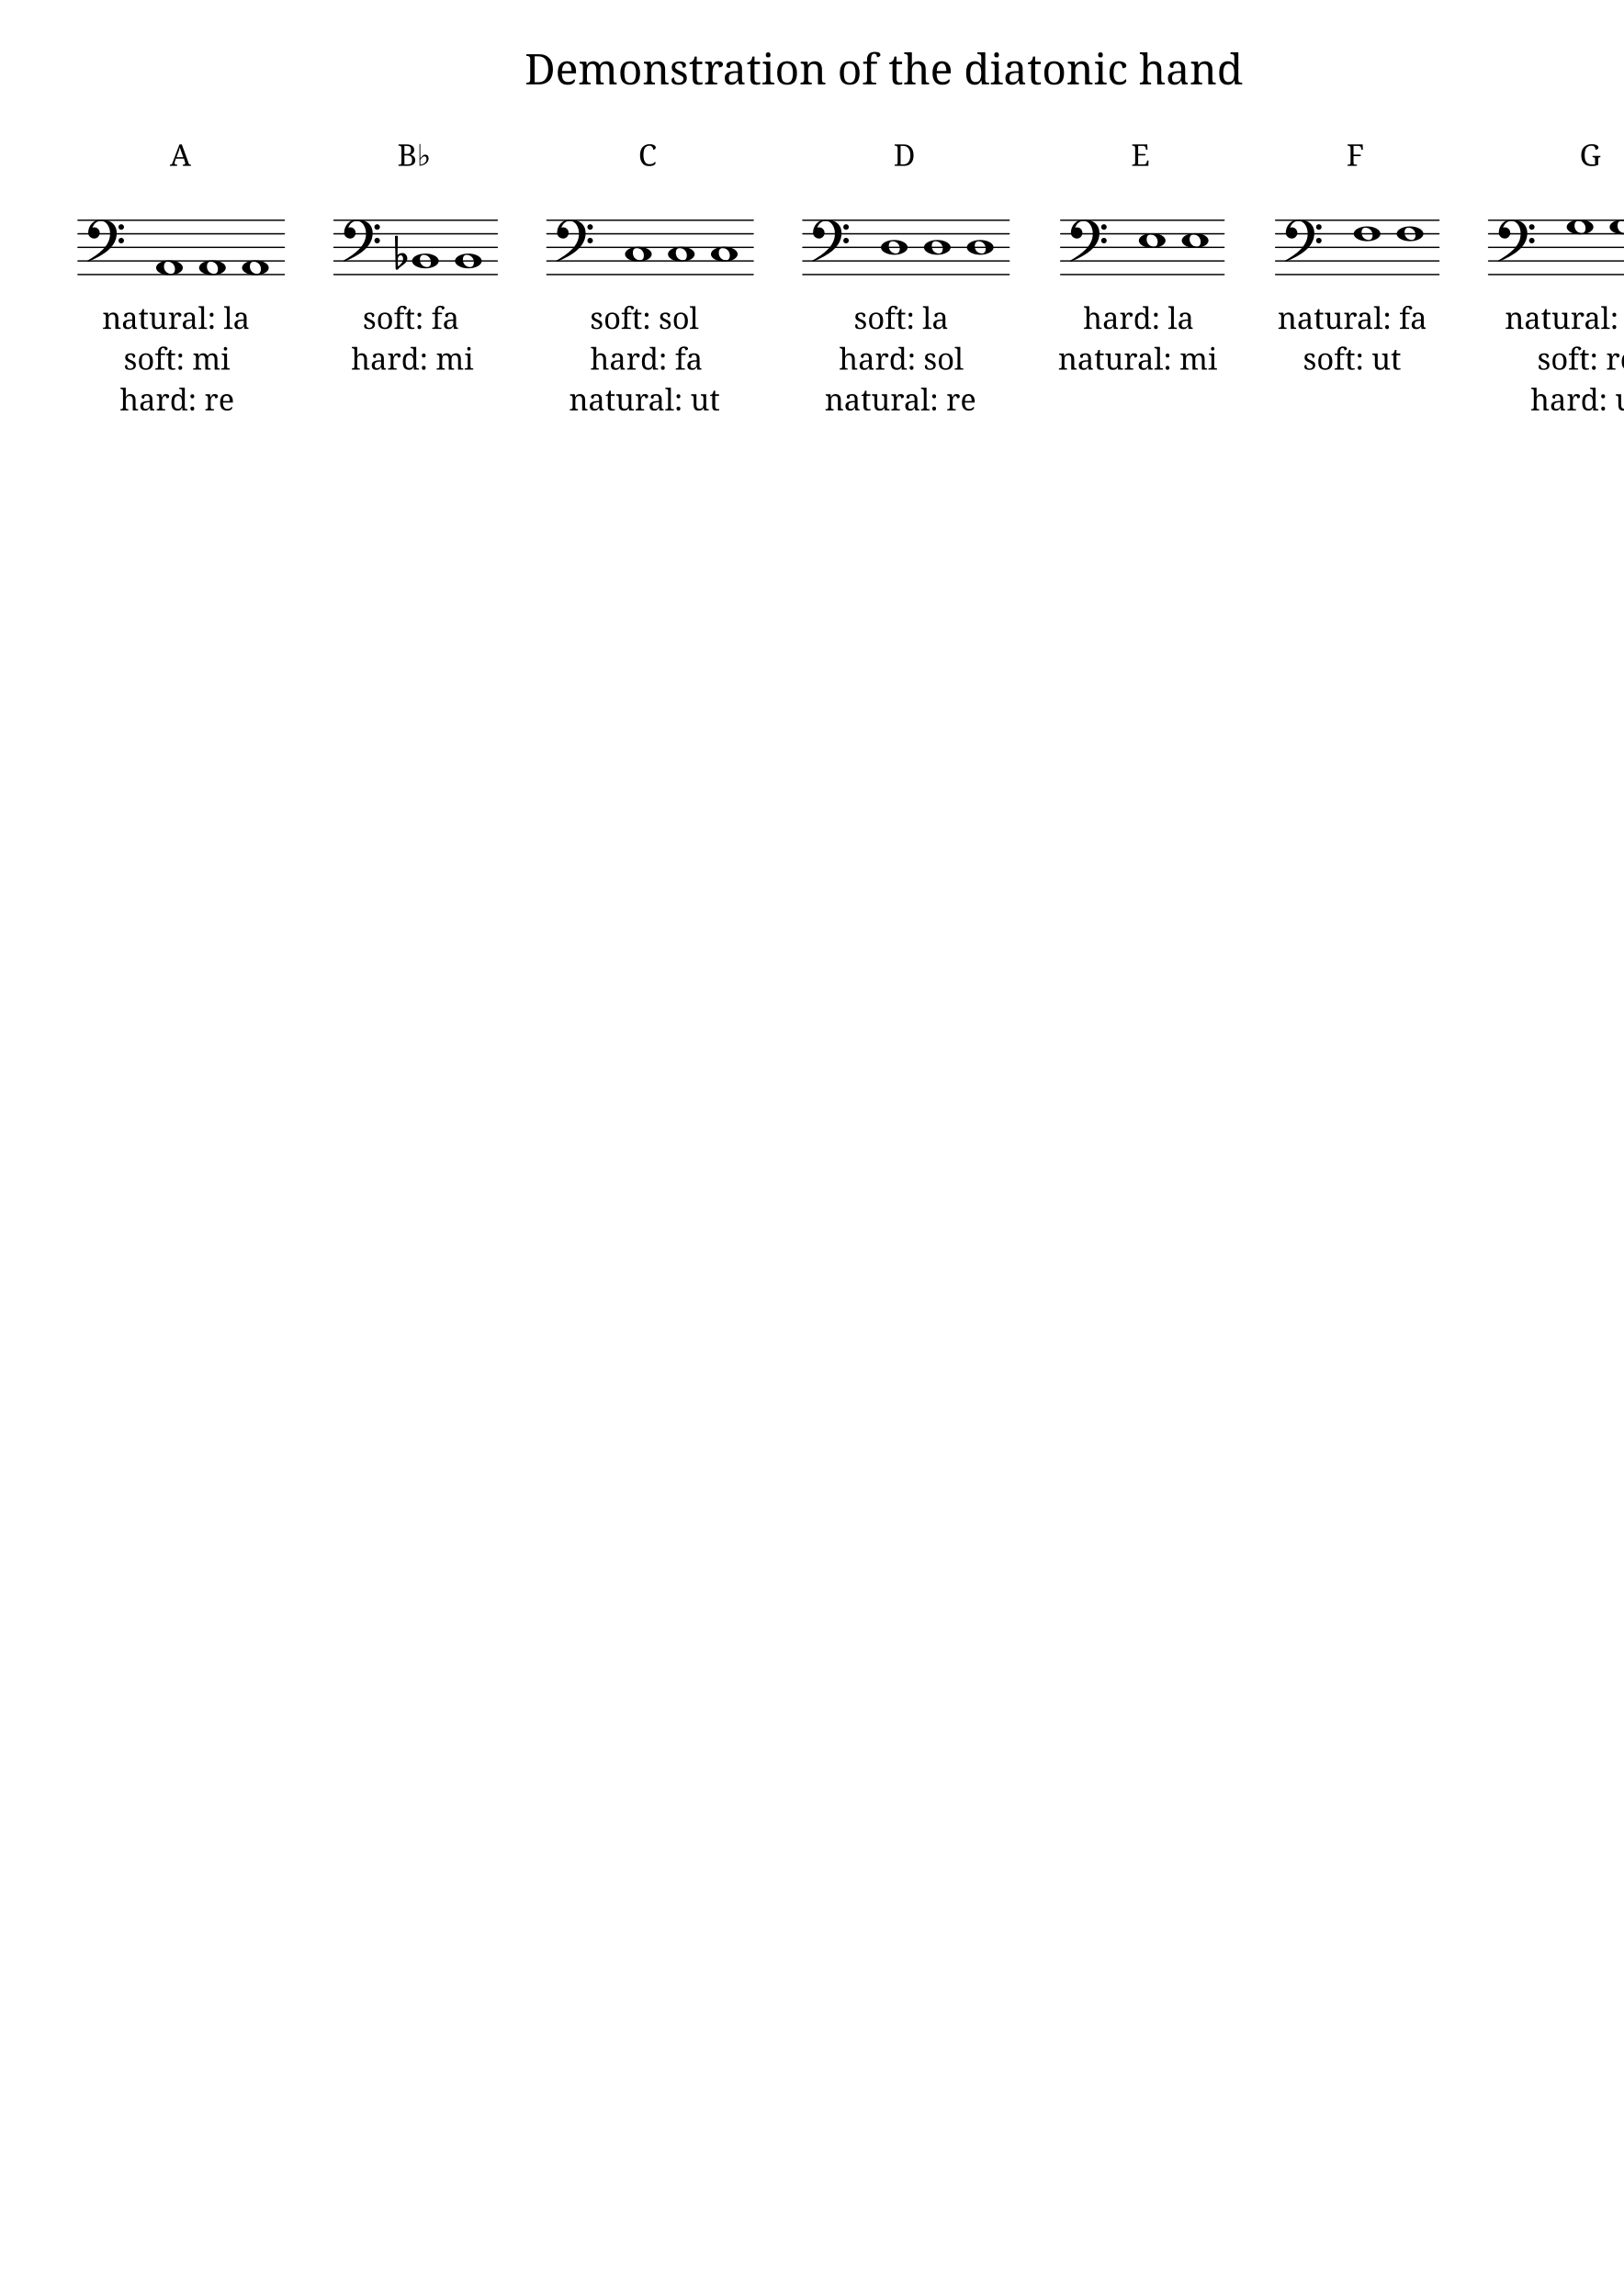
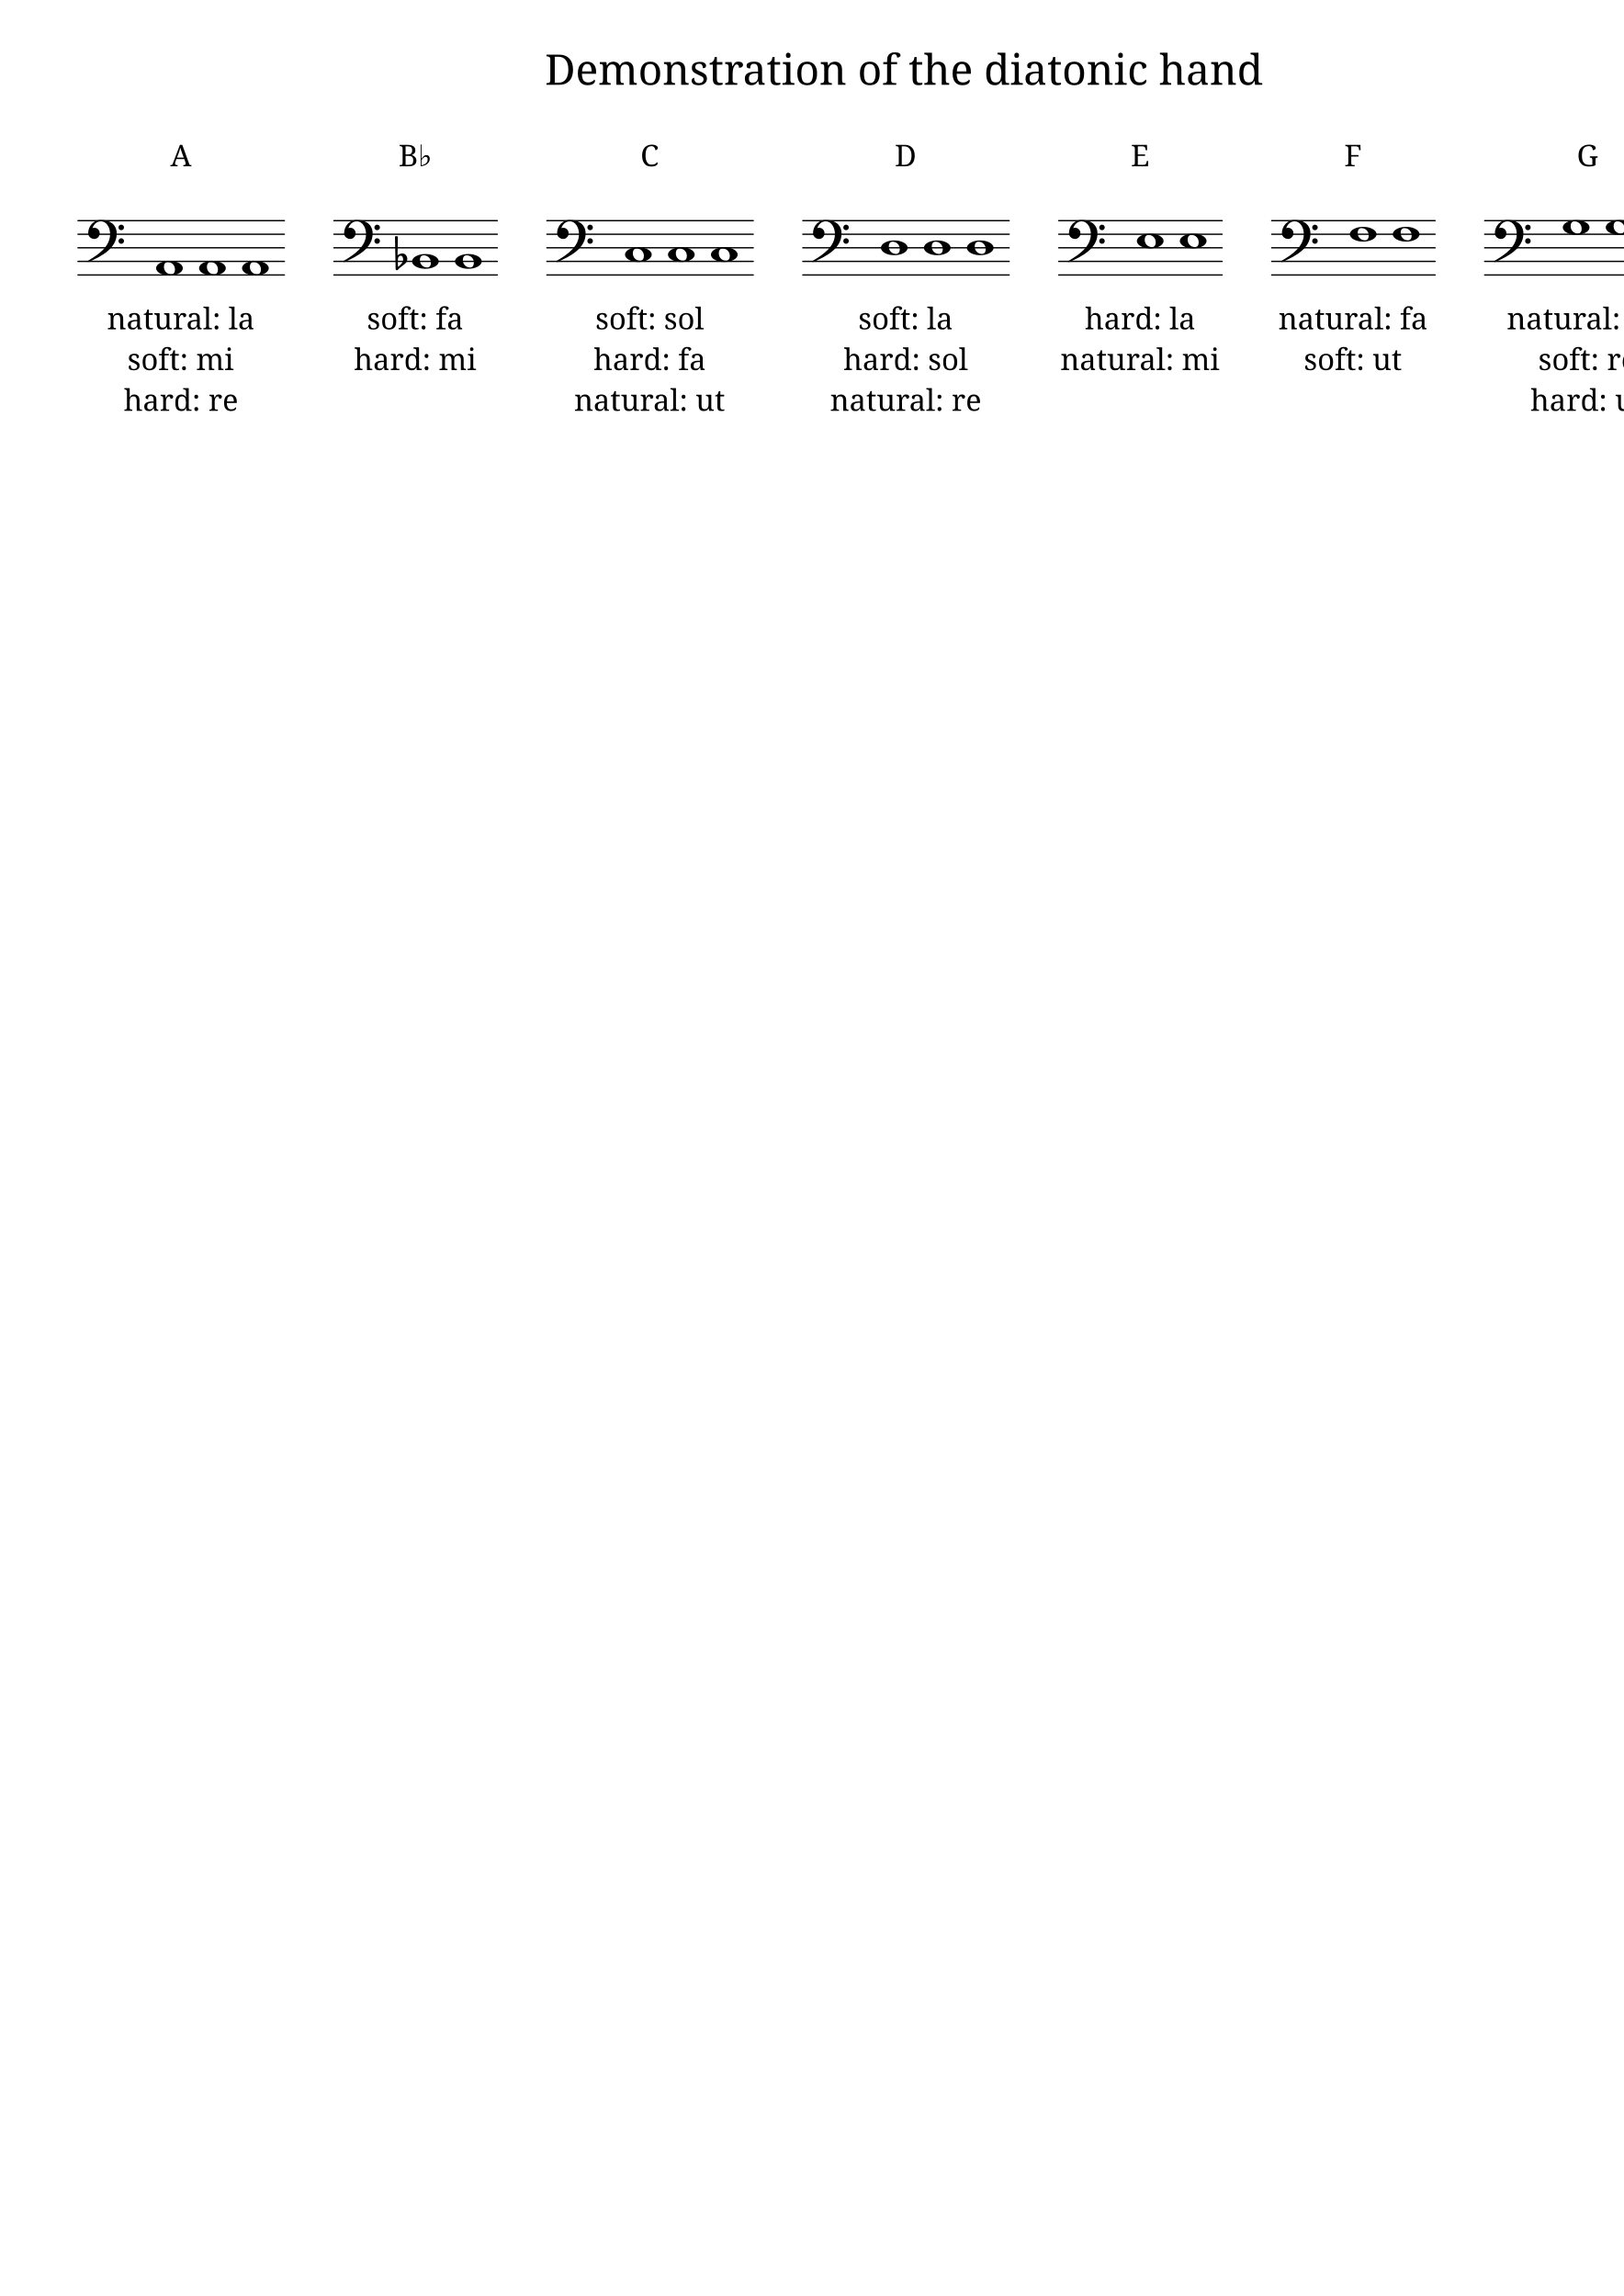
<svg xmlns="http://www.w3.org/2000/svg" xmlns:xlink="http://www.w3.org/1999/xlink" version="1.2" width="210.00mm" height="297.00mm" viewBox="0 0 119.502 169.009">
  <style type="text/css">

tspan { white-space: pre; }

</style>
-   <g transform="translate(38.6166, 6.2093)">
+   <g transform="translate(40.0954, 6.2411)">
    <text font-family="serif" font-size="3.111" text-anchor="start" fill="currentColor">
      <tspan>Demonstration of the diatonic hand</tspan>
    </text>
  </g>
-   <g transform="translate(12.5062, 12.2093)">
+   <g transform="translate(12.5403, 12.2411)">
    <text font-family="serif" font-size="2.2" text-anchor="start" fill="currentColor">
      <tspan>A</tspan>
    </text>
  </g>
-   <g transform="translate(5.6906, 20.2093)">
-     <line stroke-linejoin="round" stroke-linecap="round" stroke-width="0.1" stroke="currentColor" x1="0.05" y1="0" x2="15.236" y2="0" />
-   </g>
-   <g transform="translate(5.6906, 19.2093)">
-     <line stroke-linejoin="round" stroke-linecap="round" stroke-width="0.1" stroke="currentColor" x1="0.05" y1="0" x2="15.236" y2="0" />
-   </g>
-   <g transform="translate(5.6906, 18.2093)">
-     <line stroke-linejoin="round" stroke-linecap="round" stroke-width="0.1" stroke="currentColor" x1="0.05" y1="0" x2="15.236" y2="0" />
-   </g>
-   <g transform="translate(5.6906, 17.2093)">
-     <line stroke-linejoin="round" stroke-linecap="round" stroke-width="0.1" stroke="currentColor" x1="0.05" y1="0" x2="15.236" y2="0" />
-   </g>
-   <g transform="translate(5.6906, 16.2093)">
+   <g transform="translate(5.6906, 20.2411)">
+     <line stroke-linejoin="round" stroke-linecap="round" stroke-width="0.1" stroke="currentColor" x1="0.05" y1="0" x2="15.236" y2="0" />
+   </g>
+   <g transform="translate(5.6906, 19.2411)">
+     <line stroke-linejoin="round" stroke-linecap="round" stroke-width="0.1" stroke="currentColor" x1="0.05" y1="0" x2="15.236" y2="0" />
+   </g>
+   <g transform="translate(5.6906, 18.2411)">
+     <line stroke-linejoin="round" stroke-linecap="round" stroke-width="0.1" stroke="currentColor" x1="0.05" y1="0" x2="15.236" y2="0" />
+   </g>
+   <g transform="translate(5.6906, 17.2411)">
+     <line stroke-linejoin="round" stroke-linecap="round" stroke-width="0.1" stroke="currentColor" x1="0.05" y1="0" x2="15.236" y2="0" />
+   </g>
+   <g transform="translate(5.6906, 16.2411)">
    <line stroke-linejoin="round" stroke-linecap="round" stroke-width="0.1" stroke="currentColor" x1="0.05" y1="0" x2="15.236" y2="0" />
  </g>
  <a style="color:inherit;" xlink:href="textedit:///home/johannes/common-lisp/setzkasten/lilypond-export/b1-c5-m1-e.ly:41:16:17">
-     <g transform="translate(17.8146, 19.7093)">
+     <g transform="translate(17.8146, 19.7411)">
      <path transform="scale(0.004, -0.004)" d="M213 112c-50 0 -69 -43 -69 -88c0 -77 57 -136 134 -136c50 0 69 43 69 88c0 77 -57 136 -134 136zM491 0c0 -43 -34 -75 -72 -96c-53 -29 -114 -40 -174 -40s-120 11 -173 40c-38 21 -72 53 -72 96s34 75 72 96c53 29 113 40 173 40s121 -11 174 -40 c38 -21 72 -53 72 -96z" fill="currentColor" />
    </g>
  </a>
  <a style="color:inherit;" xlink:href="textedit:///home/johannes/common-lisp/setzkasten/lilypond-export/b1-c5-m1-e.ly:40:16:17">
-     <g transform="translate(14.6526, 19.7093)">
-       <path transform="scale(0.004, -0.004)" d="M213 112c-50 0 -69 -43 -69 -88c0 -77 57 -136 134 -136c50 0 69 43 69 88c0 77 -57 136 -134 136zM491 0c0 -43 -34 -75 -72 -96c-53 -29 -114 -40 -174 -40s-120 11 -173 40c-38 21 -72 53 -72 96s34 75 72 96c53 29 113 40 173 40s121 -11 174 -40 c38 -21 72 -53 72 -96z" fill="currentColor" />
-     </g>
-   </a>
-   <g transform="translate(6.4906, 17.2093)">
+     <g transform="translate(14.6526, 19.7411)">
+       <path transform="scale(0.004, -0.004)" d="M213 112c-50 0 -69 -43 -69 -88c0 -77 57 -136 134 -136c50 0 69 43 69 88c0 77 -57 136 -134 136zM491 0c0 -43 -34 -75 -72 -96c-53 -29 -114 -40 -174 -40s-120 11 -173 40c-38 21 -72 53 -72 96s34 75 72 96c53 29 113 40 173 40s121 -11 174 -40 c38 -21 72 -53 72 -96z" fill="currentColor" />
+     </g>
+   </a>
+   <g transform="translate(6.4906, 17.2411)">
    <path transform="scale(0.004, -0.004)" d="M557 -125c0 28 23 51 51 51s51 -23 51 -51s-23 -51 -51 -51s-51 23 -51 51zM557 125c0 28 23 51 51 51s51 -23 51 -51s-23 -51 -51 -51s-51 23 -51 51zM232 263c172 0 293 -88 293 -251c0 -263 -263 -414 -516 -521c-3 -3 -6 -4 -9 -4c-7 0 -13 6 -13 13c0 3 1 6 4 9 c202 118 412 265 412 493c0 120 -63 235 -171 235c-74 0 -129 -54 -154 -126c11 5 22 8 34 8c55 0 100 -45 100 -100c0 -58 -44 -106 -100 -106c-60 0 -112 47 -112 106c0 133 102 244 232 244z" fill="currentColor" />
  </g>
  <a style="color:inherit;" xlink:href="textedit:///home/johannes/common-lisp/setzkasten/lilypond-export/b1-c5-m1-e.ly:39:29:30">
-     <g transform="translate(11.4906, 19.7093)">
-       <path transform="scale(0.004, -0.004)" d="M213 112c-50 0 -69 -43 -69 -88c0 -77 57 -136 134 -136c50 0 69 43 69 88c0 77 -57 136 -134 136zM491 0c0 -43 -34 -75 -72 -96c-53 -29 -114 -40 -174 -40s-120 11 -173 40c-38 21 -72 53 -72 96s34 75 72 96c53 29 113 40 173 40s121 -11 174 -40 c38 -21 72 -53 72 -96z" fill="currentColor" />
-     </g>
-   </a>
-   <g transform="translate(7.5213, 24.2093)">
+     <g transform="translate(11.4906, 19.7411)">
+       <path transform="scale(0.004, -0.004)" d="M213 112c-50 0 -69 -43 -69 -88c0 -77 57 -136 134 -136c50 0 69 43 69 88c0 77 -57 136 -134 136zM491 0c0 -43 -34 -75 -72 -96c-53 -29 -114 -40 -174 -40s-120 11 -173 40c-38 21 -72 53 -72 96s34 75 72 96c53 29 113 40 173 40s121 -11 174 -40 c38 -21 72 -53 72 -96z" fill="currentColor" />
+     </g>
+   </a>
+   <g transform="translate(7.8798, 24.2411)">
    <text font-family="serif" font-size="2.2" text-anchor="start" fill="currentColor">
      <tspan>natural: la</tspan>
    </text>
  </g>
-   <g transform="translate(9.1089, 27.2093)">
+   <g transform="translate(9.3821, 27.2411)">
    <text font-family="serif" font-size="2.2" text-anchor="start" fill="currentColor">
      <tspan>soft: mi</tspan>
    </text>
  </g>
-   <g transform="translate(8.8187, 30.2093)">
+   <g transform="translate(9.1089, 30.2411)">
    <text font-family="serif" font-size="2.2" text-anchor="start" fill="currentColor">
      <tspan>hard: re</tspan>
    </text>
  </g>
-   <g transform="translate(29.249, 12.2093)">
+   <g transform="translate(29.3344, 12.2411)">
    <text font-family="serif" font-size="2.2" text-anchor="start" fill="currentColor">
      <tspan>B♭</tspan>
    </text>
  </g>
-   <g transform="translate(24.5266, 20.2093)">
-     <line stroke-linejoin="round" stroke-linecap="round" stroke-width="0.1" stroke="currentColor" x1="0.05" y1="0" x2="12.074" y2="0" />
-   </g>
-   <g transform="translate(24.5266, 19.2093)">
-     <line stroke-linejoin="round" stroke-linecap="round" stroke-width="0.1" stroke="currentColor" x1="0.05" y1="0" x2="12.074" y2="0" />
-   </g>
-   <g transform="translate(24.5266, 18.2093)">
-     <line stroke-linejoin="round" stroke-linecap="round" stroke-width="0.1" stroke="currentColor" x1="0.05" y1="0" x2="12.074" y2="0" />
-   </g>
-   <g transform="translate(24.5266, 17.2093)">
-     <line stroke-linejoin="round" stroke-linecap="round" stroke-width="0.1" stroke="currentColor" x1="0.05" y1="0" x2="12.074" y2="0" />
-   </g>
-   <g transform="translate(24.5266, 16.2093)">
+   <g transform="translate(24.5266, 20.2411)">
+     <line stroke-linejoin="round" stroke-linecap="round" stroke-width="0.1" stroke="currentColor" x1="0.05" y1="0" x2="12.074" y2="0" />
+   </g>
+   <g transform="translate(24.5266, 19.2411)">
+     <line stroke-linejoin="round" stroke-linecap="round" stroke-width="0.1" stroke="currentColor" x1="0.05" y1="0" x2="12.074" y2="0" />
+   </g>
+   <g transform="translate(24.5266, 18.2411)">
+     <line stroke-linejoin="round" stroke-linecap="round" stroke-width="0.1" stroke="currentColor" x1="0.05" y1="0" x2="12.074" y2="0" />
+   </g>
+   <g transform="translate(24.5266, 17.2411)">
+     <line stroke-linejoin="round" stroke-linecap="round" stroke-width="0.1" stroke="currentColor" x1="0.05" y1="0" x2="12.074" y2="0" />
+   </g>
+   <g transform="translate(24.5266, 16.2411)">
    <line stroke-linejoin="round" stroke-linecap="round" stroke-width="0.1" stroke="currentColor" x1="0.05" y1="0" x2="12.074" y2="0" />
  </g>
  <a style="color:inherit;" xlink:href="textedit:///home/johannes/common-lisp/setzkasten/lilypond-export/b1-c5-m1-e.ly:82:16:17">
-     <g transform="translate(33.4886, 19.2093)">
-       <path transform="scale(0.004, -0.004)" d="M213 112c-50 0 -69 -43 -69 -88c0 -77 57 -136 134 -136c50 0 69 43 69 88c0 77 -57 136 -134 136zM491 0c0 -43 -34 -75 -72 -96c-53 -29 -114 -40 -174 -40s-120 11 -173 40c-38 21 -72 53 -72 96s34 75 72 96c53 29 113 40 173 40s121 -11 174 -40 c38 -21 72 -53 72 -96z" fill="currentColor" />
-     </g>
-   </a>
-   <g transform="translate(29.1766, 19.2093)">
+     <g transform="translate(33.4886, 19.2411)">
+       <path transform="scale(0.004, -0.004)" d="M213 112c-50 0 -69 -43 -69 -88c0 -77 57 -136 134 -136c50 0 69 43 69 88c0 77 -57 136 -134 136zM491 0c0 -43 -34 -75 -72 -96c-53 -29 -114 -40 -174 -40s-120 11 -173 40c-38 21 -72 53 -72 96s34 75 72 96c53 29 113 40 173 40s121 -11 174 -40 c38 -21 72 -53 72 -96z" fill="currentColor" />
+     </g>
+   </a>
+   <g transform="translate(29.1766, 19.2411)">
    <path transform="scale(0.004, -0.004)" d="M27 41l-1 -66v-11c0 -22 1 -44 4 -66c45 38 93 80 93 139c0 33 -14 67 -43 67c-31 0 -52 -30 -53 -63zM-15 -138l-12 595c8 5 18 8 27 8s19 -3 27 -8l-7 -345c25 21 58 34 91 34c52 0 89 -48 89 -102c0 -80 -86 -117 -147 -169c-15 -13 -24 -38 -45 -38 c-13 0 -23 11 -23 25z" fill="currentColor" />
  </g>
-   <g transform="translate(25.3266, 17.2093)">
+   <g transform="translate(25.3266, 17.2411)">
    <path transform="scale(0.004, -0.004)" d="M557 -125c0 28 23 51 51 51s51 -23 51 -51s-23 -51 -51 -51s-51 23 -51 51zM557 125c0 28 23 51 51 51s51 -23 51 -51s-23 -51 -51 -51s-51 23 -51 51zM232 263c172 0 293 -88 293 -251c0 -263 -263 -414 -516 -521c-3 -3 -6 -4 -9 -4c-7 0 -13 6 -13 13c0 3 1 6 4 9 c202 118 412 265 412 493c0 120 -63 235 -171 235c-74 0 -129 -54 -154 -126c11 5 22 8 34 8c55 0 100 -45 100 -100c0 -58 -44 -106 -100 -106c-60 0 -112 47 -112 106c0 133 102 244 232 244z" fill="currentColor" />
  </g>
  <a style="color:inherit;" xlink:href="textedit:///home/johannes/common-lisp/setzkasten/lilypond-export/b1-c5-m1-e.ly:81:29:30">
-     <g transform="translate(30.3266, 19.2093)">
-       <path transform="scale(0.004, -0.004)" d="M213 112c-50 0 -69 -43 -69 -88c0 -77 57 -136 134 -136c50 0 69 43 69 88c0 77 -57 136 -134 136zM491 0c0 -43 -34 -75 -72 -96c-53 -29 -114 -40 -174 -40s-120 11 -173 40c-38 21 -72 53 -72 96s34 75 72 96c53 29 113 40 173 40s121 -11 174 -40 c38 -21 72 -53 72 -96z" fill="currentColor" />
-     </g>
-   </a>
-   <g transform="translate(26.7054, 24.2093)">
+     <g transform="translate(30.3266, 19.2411)">
+       <path transform="scale(0.004, -0.004)" d="M213 112c-50 0 -69 -43 -69 -88c0 -77 57 -136 134 -136c50 0 69 43 69 88c0 77 -57 136 -134 136zM491 0c0 -43 -34 -75 -72 -96c-53 -29 -114 -40 -174 -40s-120 11 -173 40c-38 21 -72 53 -72 96s34 75 72 96c53 29 113 40 173 40s121 -11 174 -40 c38 -21 72 -53 72 -96z" fill="currentColor" />
+     </g>
+   </a>
+   <g transform="translate(27.0127, 24.2411)">
    <text font-family="serif" font-size="2.2" text-anchor="start" fill="currentColor">
      <tspan>soft: fa</tspan>
    </text>
  </g>
-   <g transform="translate(25.8518, 27.2093)">
+   <g transform="translate(26.0566, 27.2411)">
    <text font-family="serif" font-size="2.2" text-anchor="start" fill="currentColor">
      <tspan>hard: mi</tspan>
    </text>
  </g>
-   <g transform="translate(46.9821, 12.2093)">
+   <g transform="translate(47.1357, 12.2411)">
    <text font-family="serif" font-size="2.2" text-anchor="start" fill="currentColor">
      <tspan>C</tspan>
    </text>
  </g>
-   <g transform="translate(40.2006, 20.2093)">
-     <line stroke-linejoin="round" stroke-linecap="round" stroke-width="0.1" stroke="currentColor" x1="0.05" y1="0" x2="15.236" y2="0" />
-   </g>
-   <g transform="translate(40.2006, 19.2093)">
-     <line stroke-linejoin="round" stroke-linecap="round" stroke-width="0.1" stroke="currentColor" x1="0.05" y1="0" x2="15.236" y2="0" />
-   </g>
-   <g transform="translate(40.2006, 18.2093)">
-     <line stroke-linejoin="round" stroke-linecap="round" stroke-width="0.1" stroke="currentColor" x1="0.05" y1="0" x2="15.236" y2="0" />
-   </g>
-   <g transform="translate(40.2006, 17.2093)">
-     <line stroke-linejoin="round" stroke-linecap="round" stroke-width="0.1" stroke="currentColor" x1="0.05" y1="0" x2="15.236" y2="0" />
-   </g>
-   <g transform="translate(40.2006, 16.2093)">
+   <g transform="translate(40.2006, 20.2411)">
+     <line stroke-linejoin="round" stroke-linecap="round" stroke-width="0.1" stroke="currentColor" x1="0.05" y1="0" x2="15.236" y2="0" />
+   </g>
+   <g transform="translate(40.2006, 19.2411)">
+     <line stroke-linejoin="round" stroke-linecap="round" stroke-width="0.1" stroke="currentColor" x1="0.05" y1="0" x2="15.236" y2="0" />
+   </g>
+   <g transform="translate(40.2006, 18.2411)">
+     <line stroke-linejoin="round" stroke-linecap="round" stroke-width="0.1" stroke="currentColor" x1="0.05" y1="0" x2="15.236" y2="0" />
+   </g>
+   <g transform="translate(40.2006, 17.2411)">
+     <line stroke-linejoin="round" stroke-linecap="round" stroke-width="0.1" stroke="currentColor" x1="0.05" y1="0" x2="15.236" y2="0" />
+   </g>
+   <g transform="translate(40.2006, 16.2411)">
    <line stroke-linejoin="round" stroke-linecap="round" stroke-width="0.1" stroke="currentColor" x1="0.05" y1="0" x2="15.236" y2="0" />
  </g>
  <a style="color:inherit;" xlink:href="textedit:///home/johannes/common-lisp/setzkasten/lilypond-export/b1-c5-m1-e.ly:121:16:17">
-     <g transform="translate(52.3246, 18.7093)">
+     <g transform="translate(52.3246, 18.7411)">
      <path transform="scale(0.004, -0.004)" d="M213 112c-50 0 -69 -43 -69 -88c0 -77 57 -136 134 -136c50 0 69 43 69 88c0 77 -57 136 -134 136zM491 0c0 -43 -34 -75 -72 -96c-53 -29 -114 -40 -174 -40s-120 11 -173 40c-38 21 -72 53 -72 96s34 75 72 96c53 29 113 40 173 40s121 -11 174 -40 c38 -21 72 -53 72 -96z" fill="currentColor" />
    </g>
  </a>
  <a style="color:inherit;" xlink:href="textedit:///home/johannes/common-lisp/setzkasten/lilypond-export/b1-c5-m1-e.ly:120:16:17">
-     <g transform="translate(49.1626, 18.7093)">
-       <path transform="scale(0.004, -0.004)" d="M213 112c-50 0 -69 -43 -69 -88c0 -77 57 -136 134 -136c50 0 69 43 69 88c0 77 -57 136 -134 136zM491 0c0 -43 -34 -75 -72 -96c-53 -29 -114 -40 -174 -40s-120 11 -173 40c-38 21 -72 53 -72 96s34 75 72 96c53 29 113 40 173 40s121 -11 174 -40 c38 -21 72 -53 72 -96z" fill="currentColor" />
-     </g>
-   </a>
-   <g transform="translate(41.0006, 17.2093)">
+     <g transform="translate(49.1626, 18.7411)">
+       <path transform="scale(0.004, -0.004)" d="M213 112c-50 0 -69 -43 -69 -88c0 -77 57 -136 134 -136c50 0 69 43 69 88c0 77 -57 136 -134 136zM491 0c0 -43 -34 -75 -72 -96c-53 -29 -114 -40 -174 -40s-120 11 -173 40c-38 21 -72 53 -72 96s34 75 72 96c53 29 113 40 173 40s121 -11 174 -40 c38 -21 72 -53 72 -96z" fill="currentColor" />
+     </g>
+   </a>
+   <g transform="translate(41.0006, 17.2411)">
    <path transform="scale(0.004, -0.004)" d="M557 -125c0 28 23 51 51 51s51 -23 51 -51s-23 -51 -51 -51s-51 23 -51 51zM557 125c0 28 23 51 51 51s51 -23 51 -51s-23 -51 -51 -51s-51 23 -51 51zM232 263c172 0 293 -88 293 -251c0 -263 -263 -414 -516 -521c-3 -3 -6 -4 -9 -4c-7 0 -13 6 -13 13c0 3 1 6 4 9 c202 118 412 265 412 493c0 120 -63 235 -171 235c-74 0 -129 -54 -154 -126c11 5 22 8 34 8c55 0 100 -45 100 -100c0 -58 -44 -106 -100 -106c-60 0 -112 47 -112 106c0 133 102 244 232 244z" fill="currentColor" />
  </g>
  <a style="color:inherit;" xlink:href="textedit:///home/johannes/common-lisp/setzkasten/lilypond-export/b1-c5-m1-e.ly:119:29:30">
-     <g transform="translate(46.0006, 18.7093)">
-       <path transform="scale(0.004, -0.004)" d="M213 112c-50 0 -69 -43 -69 -88c0 -77 57 -136 134 -136c50 0 69 43 69 88c0 77 -57 136 -134 136zM491 0c0 -43 -34 -75 -72 -96c-53 -29 -114 -40 -174 -40s-120 11 -173 40c-38 21 -72 53 -72 96s34 75 72 96c53 29 113 40 173 40s121 -11 174 -40 c38 -21 72 -53 72 -96z" fill="currentColor" />
-     </g>
-   </a>
-   <g transform="translate(43.4311, 24.2093)">
+     <g transform="translate(46.0006, 18.7411)">
+       <path transform="scale(0.004, -0.004)" d="M213 112c-50 0 -69 -43 -69 -88c0 -77 57 -136 134 -136c50 0 69 43 69 88c0 77 -57 136 -134 136zM491 0c0 -43 -34 -75 -72 -96c-53 -29 -114 -40 -174 -40s-120 11 -173 40c-38 21 -72 53 -72 96s34 75 72 96c53 29 113 40 173 40s121 -11 174 -40 c38 -21 72 -53 72 -96z" fill="currentColor" />
+     </g>
+   </a>
+   <g transform="translate(43.8238, 24.2411)">
    <text font-family="serif" font-size="2.2" text-anchor="start" fill="currentColor">
      <tspan>soft: sol</tspan>
    </text>
  </g>
-   <g transform="translate(43.4482, 27.2093)">
+   <g transform="translate(43.6872, 27.2411)">
    <text font-family="serif" font-size="2.2" text-anchor="start" fill="currentColor">
      <tspan>hard: fa</tspan>
    </text>
  </g>
-   <g transform="translate(41.8776, 30.2093)">
+   <g transform="translate(42.2532, 30.2411)">
    <text font-family="serif" font-size="2.2" text-anchor="start" fill="currentColor">
      <tspan>natural: ut</tspan>
    </text>
  </g>
-   <g transform="translate(65.7668, 12.2093)">
+   <g transform="translate(65.8522, 12.2411)">
    <text font-family="serif" font-size="2.2" text-anchor="start" fill="currentColor">
      <tspan>D</tspan>
    </text>
  </g>
-   <g transform="translate(59.0366, 20.2093)">
-     <line stroke-linejoin="round" stroke-linecap="round" stroke-width="0.1" stroke="currentColor" x1="0.05" y1="0" x2="15.236" y2="0" />
-   </g>
-   <g transform="translate(59.0366, 19.2093)">
-     <line stroke-linejoin="round" stroke-linecap="round" stroke-width="0.1" stroke="currentColor" x1="0.05" y1="0" x2="15.236" y2="0" />
-   </g>
-   <g transform="translate(59.0366, 18.2093)">
-     <line stroke-linejoin="round" stroke-linecap="round" stroke-width="0.1" stroke="currentColor" x1="0.05" y1="0" x2="15.236" y2="0" />
-   </g>
-   <g transform="translate(59.0366, 17.2093)">
-     <line stroke-linejoin="round" stroke-linecap="round" stroke-width="0.1" stroke="currentColor" x1="0.05" y1="0" x2="15.236" y2="0" />
-   </g>
-   <g transform="translate(59.0366, 16.2093)">
+   <g transform="translate(59.0366, 20.2411)">
+     <line stroke-linejoin="round" stroke-linecap="round" stroke-width="0.1" stroke="currentColor" x1="0.05" y1="0" x2="15.236" y2="0" />
+   </g>
+   <g transform="translate(59.0366, 19.2411)">
+     <line stroke-linejoin="round" stroke-linecap="round" stroke-width="0.1" stroke="currentColor" x1="0.05" y1="0" x2="15.236" y2="0" />
+   </g>
+   <g transform="translate(59.0366, 18.2411)">
+     <line stroke-linejoin="round" stroke-linecap="round" stroke-width="0.1" stroke="currentColor" x1="0.05" y1="0" x2="15.236" y2="0" />
+   </g>
+   <g transform="translate(59.0366, 17.2411)">
+     <line stroke-linejoin="round" stroke-linecap="round" stroke-width="0.1" stroke="currentColor" x1="0.05" y1="0" x2="15.236" y2="0" />
+   </g>
+   <g transform="translate(59.0366, 16.2411)">
    <line stroke-linejoin="round" stroke-linecap="round" stroke-width="0.1" stroke="currentColor" x1="0.05" y1="0" x2="15.236" y2="0" />
  </g>
  <a style="color:inherit;" xlink:href="textedit:///home/johannes/common-lisp/setzkasten/lilypond-export/b1-c5-m1-e.ly:163:16:17">
-     <g transform="translate(71.1606, 18.2093)">
+     <g transform="translate(71.1606, 18.2411)">
      <path transform="scale(0.004, -0.004)" d="M213 112c-50 0 -69 -43 -69 -88c0 -77 57 -136 134 -136c50 0 69 43 69 88c0 77 -57 136 -134 136zM491 0c0 -43 -34 -75 -72 -96c-53 -29 -114 -40 -174 -40s-120 11 -173 40c-38 21 -72 53 -72 96s34 75 72 96c53 29 113 40 173 40s121 -11 174 -40 c38 -21 72 -53 72 -96z" fill="currentColor" />
    </g>
  </a>
  <a style="color:inherit;" xlink:href="textedit:///home/johannes/common-lisp/setzkasten/lilypond-export/b1-c5-m1-e.ly:162:16:17">
-     <g transform="translate(67.9986, 18.2093)">
-       <path transform="scale(0.004, -0.004)" d="M213 112c-50 0 -69 -43 -69 -88c0 -77 57 -136 134 -136c50 0 69 43 69 88c0 77 -57 136 -134 136zM491 0c0 -43 -34 -75 -72 -96c-53 -29 -114 -40 -174 -40s-120 11 -173 40c-38 21 -72 53 -72 96s34 75 72 96c53 29 113 40 173 40s121 -11 174 -40 c38 -21 72 -53 72 -96z" fill="currentColor" />
-     </g>
-   </a>
-   <g transform="translate(59.8366, 17.2093)">
+     <g transform="translate(67.9986, 18.2411)">
+       <path transform="scale(0.004, -0.004)" d="M213 112c-50 0 -69 -43 -69 -88c0 -77 57 -136 134 -136c50 0 69 43 69 88c0 77 -57 136 -134 136zM491 0c0 -43 -34 -75 -72 -96c-53 -29 -114 -40 -174 -40s-120 11 -173 40c-38 21 -72 53 -72 96s34 75 72 96c53 29 113 40 173 40s121 -11 174 -40 c38 -21 72 -53 72 -96z" fill="currentColor" />
+     </g>
+   </a>
+   <g transform="translate(59.8366, 17.2411)">
    <path transform="scale(0.004, -0.004)" d="M557 -125c0 28 23 51 51 51s51 -23 51 -51s-23 -51 -51 -51s-51 23 -51 51zM557 125c0 28 23 51 51 51s51 -23 51 -51s-23 -51 -51 -51s-51 23 -51 51zM232 263c172 0 293 -88 293 -251c0 -263 -263 -414 -516 -521c-3 -3 -6 -4 -9 -4c-7 0 -13 6 -13 13c0 3 1 6 4 9 c202 118 412 265 412 493c0 120 -63 235 -171 235c-74 0 -129 -54 -154 -126c11 5 22 8 34 8c55 0 100 -45 100 -100c0 -58 -44 -106 -100 -106c-60 0 -112 47 -112 106c0 133 102 244 232 244z" fill="currentColor" />
  </g>
  <a style="color:inherit;" xlink:href="textedit:///home/johannes/common-lisp/setzkasten/lilypond-export/b1-c5-m1-e.ly:161:29:30">
-     <g transform="translate(64.8366, 18.2093)">
-       <path transform="scale(0.004, -0.004)" d="M213 112c-50 0 -69 -43 -69 -88c0 -77 57 -136 134 -136c50 0 69 43 69 88c0 77 -57 136 -134 136zM491 0c0 -43 -34 -75 -72 -96c-53 -29 -114 -40 -174 -40s-120 11 -173 40c-38 21 -72 53 -72 96s34 75 72 96c53 29 113 40 173 40s121 -11 174 -40 c38 -21 72 -53 72 -96z" fill="currentColor" />
-     </g>
-   </a>
-   <g transform="translate(62.8476, 24.2093)">
+     <g transform="translate(64.8366, 18.2411)">
+       <path transform="scale(0.004, -0.004)" d="M213 112c-50 0 -69 -43 -69 -88c0 -77 57 -136 134 -136c50 0 69 43 69 88c0 77 -57 136 -134 136zM491 0c0 -43 -34 -75 -72 -96c-53 -29 -114 -40 -174 -40s-120 11 -173 40c-38 21 -72 53 -72 96s34 75 72 96c53 29 113 40 173 40s121 -11 174 -40 c38 -21 72 -53 72 -96z" fill="currentColor" />
+     </g>
+   </a>
+   <g transform="translate(63.172, 24.2411)">
    <text font-family="serif" font-size="2.2" text-anchor="start" fill="currentColor">
      <tspan>soft: la</tspan>
    </text>
  </g>
-   <g transform="translate(61.755, 27.2093)">
+   <g transform="translate(62.0794, 27.2411)">
    <text font-family="serif" font-size="2.2" text-anchor="start" fill="currentColor">
      <tspan>hard: sol</tspan>
    </text>
  </g>
-   <g transform="translate(60.6966, 30.2093)">
+   <g transform="translate(61.0892, 30.2411)">
    <text font-family="serif" font-size="2.2" text-anchor="start" fill="currentColor">
      <tspan>natural: re</tspan>
    </text>
  </g>
-   <g transform="translate(83.2501, 12.2093)">
+   <g transform="translate(83.2267, 12.2411)">
    <text font-family="serif" font-size="2.2" text-anchor="start" fill="currentColor">
      <tspan>E</tspan>
    </text>
  </g>
-   <g transform="translate(78.0155, 20.2093)">
-     <line stroke-linejoin="round" stroke-linecap="round" stroke-width="0.1" stroke="currentColor" x1="0.05" y1="0" x2="12.074" y2="0" />
-   </g>
-   <g transform="translate(78.0155, 19.2093)">
-     <line stroke-linejoin="round" stroke-linecap="round" stroke-width="0.1" stroke="currentColor" x1="0.05" y1="0" x2="12.074" y2="0" />
-   </g>
-   <g transform="translate(78.0155, 18.2093)">
-     <line stroke-linejoin="round" stroke-linecap="round" stroke-width="0.1" stroke="currentColor" x1="0.05" y1="0" x2="12.074" y2="0" />
-   </g>
-   <g transform="translate(78.0155, 17.2093)">
-     <line stroke-linejoin="round" stroke-linecap="round" stroke-width="0.1" stroke="currentColor" x1="0.05" y1="0" x2="12.074" y2="0" />
-   </g>
-   <g transform="translate(78.0155, 16.2093)">
+   <g transform="translate(77.8726, 20.2411)">
+     <line stroke-linejoin="round" stroke-linecap="round" stroke-width="0.1" stroke="currentColor" x1="0.05" y1="0" x2="12.074" y2="0" />
+   </g>
+   <g transform="translate(77.8726, 19.2411)">
+     <line stroke-linejoin="round" stroke-linecap="round" stroke-width="0.1" stroke="currentColor" x1="0.05" y1="0" x2="12.074" y2="0" />
+   </g>
+   <g transform="translate(77.8726, 18.2411)">
+     <line stroke-linejoin="round" stroke-linecap="round" stroke-width="0.1" stroke="currentColor" x1="0.05" y1="0" x2="12.074" y2="0" />
+   </g>
+   <g transform="translate(77.8726, 17.2411)">
+     <line stroke-linejoin="round" stroke-linecap="round" stroke-width="0.1" stroke="currentColor" x1="0.05" y1="0" x2="12.074" y2="0" />
+   </g>
+   <g transform="translate(77.8726, 16.2411)">
    <line stroke-linejoin="round" stroke-linecap="round" stroke-width="0.1" stroke="currentColor" x1="0.05" y1="0" x2="12.074" y2="0" />
  </g>
  <a style="color:inherit;" xlink:href="textedit:///home/johannes/common-lisp/setzkasten/lilypond-export/b1-c5-m1-e.ly:204:16:17">
-     <g transform="translate(86.9775, 17.7093)">
-       <path transform="scale(0.004, -0.004)" d="M213 112c-50 0 -69 -43 -69 -88c0 -77 57 -136 134 -136c50 0 69 43 69 88c0 77 -57 136 -134 136zM491 0c0 -43 -34 -75 -72 -96c-53 -29 -114 -40 -174 -40s-120 11 -173 40c-38 21 -72 53 -72 96s34 75 72 96c53 29 113 40 173 40s121 -11 174 -40 c38 -21 72 -53 72 -96z" fill="currentColor" />
-     </g>
-   </a>
-   <g transform="translate(78.8155, 17.2093)">
+     <g transform="translate(86.8346, 17.7411)">
+       <path transform="scale(0.004, -0.004)" d="M213 112c-50 0 -69 -43 -69 -88c0 -77 57 -136 134 -136c50 0 69 43 69 88c0 77 -57 136 -134 136zM491 0c0 -43 -34 -75 -72 -96c-53 -29 -114 -40 -174 -40s-120 11 -173 40c-38 21 -72 53 -72 96s34 75 72 96c53 29 113 40 173 40s121 -11 174 -40 c38 -21 72 -53 72 -96z" fill="currentColor" />
+     </g>
+   </a>
+   <g transform="translate(78.6726, 17.2411)">
    <path transform="scale(0.004, -0.004)" d="M557 -125c0 28 23 51 51 51s51 -23 51 -51s-23 -51 -51 -51s-51 23 -51 51zM557 125c0 28 23 51 51 51s51 -23 51 -51s-23 -51 -51 -51s-51 23 -51 51zM232 263c172 0 293 -88 293 -251c0 -263 -263 -414 -516 -521c-3 -3 -6 -4 -9 -4c-7 0 -13 6 -13 13c0 3 1 6 4 9 c202 118 412 265 412 493c0 120 -63 235 -171 235c-74 0 -129 -54 -154 -126c11 5 22 8 34 8c55 0 100 -45 100 -100c0 -58 -44 -106 -100 -106c-60 0 -112 47 -112 106c0 133 102 244 232 244z" fill="currentColor" />
  </g>
  <a style="color:inherit;" xlink:href="textedit:///home/johannes/common-lisp/setzkasten/lilypond-export/b1-c5-m1-e.ly:203:29:30">
-     <g transform="translate(83.8155, 17.7093)">
-       <path transform="scale(0.004, -0.004)" d="M213 112c-50 0 -69 -43 -69 -88c0 -77 57 -136 134 -136c50 0 69 43 69 88c0 77 -57 136 -134 136zM491 0c0 -43 -34 -75 -72 -96c-53 -29 -114 -40 -174 -40s-120 11 -173 40c-38 21 -72 53 -72 96s34 75 72 96c53 29 113 40 173 40s121 -11 174 -40 c38 -21 72 -53 72 -96z" fill="currentColor" />
-     </g>
-   </a>
-   <g transform="translate(79.7334, 24.2093)">
+     <g transform="translate(83.6726, 17.7411)">
+       <path transform="scale(0.004, -0.004)" d="M213 112c-50 0 -69 -43 -69 -88c0 -77 57 -136 134 -136c50 0 69 43 69 88c0 77 -57 136 -134 136zM491 0c0 -43 -34 -75 -72 -96c-53 -29 -114 -40 -174 -40s-120 11 -173 40c-38 21 -72 53 -72 96s34 75 72 96c53 29 113 40 173 40s121 -11 174 -40 c38 -21 72 -53 72 -96z" fill="currentColor" />
+     </g>
+   </a>
+   <g transform="translate(79.8465, 24.2411)">
    <text font-family="serif" font-size="2.2" text-anchor="start" fill="currentColor">
      <tspan>hard: la</tspan>
    </text>
  </g>
-   <g transform="translate(77.8726, 27.2093)">
+   <g transform="translate(78.0369, 27.2411)">
    <text font-family="serif" font-size="2.2" text-anchor="start" fill="currentColor">
      <tspan>natural: mi</tspan>
    </text>
  </g>
-   <g transform="translate(99.1012, 12.2093)">
+   <g transform="translate(98.9349, 12.2411)">
    <text font-family="serif" font-size="2.2" text-anchor="start" fill="currentColor">
      <tspan>F</tspan>
    </text>
  </g>
-   <g transform="translate(93.8325, 20.2093)">
-     <line stroke-linejoin="round" stroke-linecap="round" stroke-width="0.1" stroke="currentColor" x1="0.05" y1="0" x2="12.074" y2="0" />
-   </g>
-   <g transform="translate(93.8325, 19.2093)">
-     <line stroke-linejoin="round" stroke-linecap="round" stroke-width="0.1" stroke="currentColor" x1="0.05" y1="0" x2="12.074" y2="0" />
-   </g>
-   <g transform="translate(93.8325, 18.2093)">
-     <line stroke-linejoin="round" stroke-linecap="round" stroke-width="0.1" stroke="currentColor" x1="0.05" y1="0" x2="12.074" y2="0" />
-   </g>
-   <g transform="translate(93.8325, 17.2093)">
-     <line stroke-linejoin="round" stroke-linecap="round" stroke-width="0.1" stroke="currentColor" x1="0.05" y1="0" x2="12.074" y2="0" />
-   </g>
-   <g transform="translate(93.8325, 16.2093)">
+   <g transform="translate(93.5466, 20.2411)">
+     <line stroke-linejoin="round" stroke-linecap="round" stroke-width="0.1" stroke="currentColor" x1="0.05" y1="0" x2="12.074" y2="0" />
+   </g>
+   <g transform="translate(93.5466, 19.2411)">
+     <line stroke-linejoin="round" stroke-linecap="round" stroke-width="0.1" stroke="currentColor" x1="0.05" y1="0" x2="12.074" y2="0" />
+   </g>
+   <g transform="translate(93.5466, 18.2411)">
+     <line stroke-linejoin="round" stroke-linecap="round" stroke-width="0.1" stroke="currentColor" x1="0.05" y1="0" x2="12.074" y2="0" />
+   </g>
+   <g transform="translate(93.5466, 17.2411)">
+     <line stroke-linejoin="round" stroke-linecap="round" stroke-width="0.1" stroke="currentColor" x1="0.05" y1="0" x2="12.074" y2="0" />
+   </g>
+   <g transform="translate(93.5466, 16.2411)">
    <line stroke-linejoin="round" stroke-linecap="round" stroke-width="0.1" stroke="currentColor" x1="0.05" y1="0" x2="12.074" y2="0" />
  </g>
  <a style="color:inherit;" xlink:href="textedit:///home/johannes/common-lisp/setzkasten/lilypond-export/b1-c5-m1-e.ly:242:16:17">
-     <g transform="translate(102.7945, 17.2093)">
-       <path transform="scale(0.004, -0.004)" d="M213 112c-50 0 -69 -43 -69 -88c0 -77 57 -136 134 -136c50 0 69 43 69 88c0 77 -57 136 -134 136zM491 0c0 -43 -34 -75 -72 -96c-53 -29 -114 -40 -174 -40s-120 11 -173 40c-38 21 -72 53 -72 96s34 75 72 96c53 29 113 40 173 40s121 -11 174 -40 c38 -21 72 -53 72 -96z" fill="currentColor" />
-     </g>
-   </a>
-   <g transform="translate(94.6325, 17.2093)">
+     <g transform="translate(102.5086, 17.2411)">
+       <path transform="scale(0.004, -0.004)" d="M213 112c-50 0 -69 -43 -69 -88c0 -77 57 -136 134 -136c50 0 69 43 69 88c0 77 -57 136 -134 136zM491 0c0 -43 -34 -75 -72 -96c-53 -29 -114 -40 -174 -40s-120 11 -173 40c-38 21 -72 53 -72 96s34 75 72 96c53 29 113 40 173 40s121 -11 174 -40 c38 -21 72 -53 72 -96z" fill="currentColor" />
+     </g>
+   </a>
+   <g transform="translate(94.3466, 17.2411)">
    <path transform="scale(0.004, -0.004)" d="M557 -125c0 28 23 51 51 51s51 -23 51 -51s-23 -51 -51 -51s-51 23 -51 51zM557 125c0 28 23 51 51 51s51 -23 51 -51s-23 -51 -51 -51s-51 23 -51 51zM232 263c172 0 293 -88 293 -251c0 -263 -263 -414 -516 -521c-3 -3 -6 -4 -9 -4c-7 0 -13 6 -13 13c0 3 1 6 4 9 c202 118 412 265 412 493c0 120 -63 235 -171 235c-74 0 -129 -54 -154 -126c11 5 22 8 34 8c55 0 100 -45 100 -100c0 -58 -44 -106 -100 -106c-60 0 -112 47 -112 106c0 133 102 244 232 244z" fill="currentColor" />
  </g>
  <a style="color:inherit;" xlink:href="textedit:///home/johannes/common-lisp/setzkasten/lilypond-export/b1-c5-m1-e.ly:241:29:30">
-     <g transform="translate(99.6325, 17.2093)">
-       <path transform="scale(0.004, -0.004)" d="M213 112c-50 0 -69 -43 -69 -88c0 -77 57 -136 134 -136c50 0 69 43 69 88c0 77 -57 136 -134 136zM491 0c0 -43 -34 -75 -72 -96c-53 -29 -114 -40 -174 -40s-120 11 -173 40c-38 21 -72 53 -72 96s34 75 72 96c53 29 113 40 173 40s121 -11 174 -40 c38 -21 72 -53 72 -96z" fill="currentColor" />
-     </g>
-   </a>
-   <g transform="translate(94.0309, 24.2093)">
+     <g transform="translate(99.3466, 17.2411)">
+       <path transform="scale(0.004, -0.004)" d="M213 112c-50 0 -69 -43 -69 -88c0 -77 57 -136 134 -136c50 0 69 43 69 88c0 77 -57 136 -134 136zM491 0c0 -43 -34 -75 -72 -96c-53 -29 -114 -40 -174 -40s-120 11 -173 40c-38 21 -72 53 -72 96s34 75 72 96c53 29 113 40 173 40s121 -11 174 -40 c38 -21 72 -53 72 -96z" fill="currentColor" />
+     </g>
+   </a>
+   <g transform="translate(94.0865, 24.2411)">
    <text font-family="serif" font-size="2.2" text-anchor="start" fill="currentColor">
      <tspan>natural: fa</tspan>
    </text>
  </g>
-   <g transform="translate(95.9088, 27.2093)">
+   <g transform="translate(95.9644, 27.2411)">
    <text font-family="serif" font-size="2.2" text-anchor="start" fill="currentColor">
      <tspan>soft: ut</tspan>
    </text>
  </g>
-   <g transform="translate(116.2538, 12.2093)">
+   <g transform="translate(116.0533, 12.2411)">
    <text font-family="serif" font-size="2.2" text-anchor="start" fill="currentColor">
      <tspan>G</tspan>
    </text>
  </g>
-   <g transform="translate(109.5065, 20.2093)">
-     <line stroke-linejoin="round" stroke-linecap="round" stroke-width="0.1" stroke="currentColor" x1="0.05" y1="0" x2="15.236" y2="0" />
-   </g>
-   <g transform="translate(109.5065, 19.2093)">
-     <line stroke-linejoin="round" stroke-linecap="round" stroke-width="0.1" stroke="currentColor" x1="0.05" y1="0" x2="15.236" y2="0" />
-   </g>
-   <g transform="translate(109.5065, 18.2093)">
-     <line stroke-linejoin="round" stroke-linecap="round" stroke-width="0.1" stroke="currentColor" x1="0.05" y1="0" x2="15.236" y2="0" />
-   </g>
-   <g transform="translate(109.5065, 17.2093)">
-     <line stroke-linejoin="round" stroke-linecap="round" stroke-width="0.1" stroke="currentColor" x1="0.05" y1="0" x2="15.236" y2="0" />
-   </g>
-   <g transform="translate(109.5065, 16.2093)">
+   <g transform="translate(109.2206, 20.2411)">
+     <line stroke-linejoin="round" stroke-linecap="round" stroke-width="0.1" stroke="currentColor" x1="0.05" y1="0" x2="15.236" y2="0" />
+   </g>
+   <g transform="translate(109.2206, 19.2411)">
+     <line stroke-linejoin="round" stroke-linecap="round" stroke-width="0.1" stroke="currentColor" x1="0.05" y1="0" x2="15.236" y2="0" />
+   </g>
+   <g transform="translate(109.2206, 18.2411)">
+     <line stroke-linejoin="round" stroke-linecap="round" stroke-width="0.1" stroke="currentColor" x1="0.05" y1="0" x2="15.236" y2="0" />
+   </g>
+   <g transform="translate(109.2206, 17.2411)">
+     <line stroke-linejoin="round" stroke-linecap="round" stroke-width="0.1" stroke="currentColor" x1="0.05" y1="0" x2="15.236" y2="0" />
+   </g>
+   <g transform="translate(109.2206, 16.2411)">
    <line stroke-linejoin="round" stroke-linecap="round" stroke-width="0.1" stroke="currentColor" x1="0.05" y1="0" x2="15.236" y2="0" />
  </g>
  <a style="color:inherit;" xlink:href="textedit:///home/johannes/common-lisp/setzkasten/lilypond-export/b1-c5-m1-e.ly:281:16:17">
-     <g transform="translate(121.6305, 16.7093)">
+     <g transform="translate(121.3446, 16.7411)">
      <path transform="scale(0.004, -0.004)" d="M213 112c-50 0 -69 -43 -69 -88c0 -77 57 -136 134 -136c50 0 69 43 69 88c0 77 -57 136 -134 136zM491 0c0 -43 -34 -75 -72 -96c-53 -29 -114 -40 -174 -40s-120 11 -173 40c-38 21 -72 53 -72 96s34 75 72 96c53 29 113 40 173 40s121 -11 174 -40 c38 -21 72 -53 72 -96z" fill="currentColor" />
    </g>
  </a>
  <a style="color:inherit;" xlink:href="textedit:///home/johannes/common-lisp/setzkasten/lilypond-export/b1-c5-m1-e.ly:280:16:17">
-     <g transform="translate(118.4685, 16.7093)">
-       <path transform="scale(0.004, -0.004)" d="M213 112c-50 0 -69 -43 -69 -88c0 -77 57 -136 134 -136c50 0 69 43 69 88c0 77 -57 136 -134 136zM491 0c0 -43 -34 -75 -72 -96c-53 -29 -114 -40 -174 -40s-120 11 -173 40c-38 21 -72 53 -72 96s34 75 72 96c53 29 113 40 173 40s121 -11 174 -40 c38 -21 72 -53 72 -96z" fill="currentColor" />
-     </g>
-   </a>
-   <g transform="translate(110.3065, 17.2093)">
+     <g transform="translate(118.1826, 16.7411)">
+       <path transform="scale(0.004, -0.004)" d="M213 112c-50 0 -69 -43 -69 -88c0 -77 57 -136 134 -136c50 0 69 43 69 88c0 77 -57 136 -134 136zM491 0c0 -43 -34 -75 -72 -96c-53 -29 -114 -40 -174 -40s-120 11 -173 40c-38 21 -72 53 -72 96s34 75 72 96c53 29 113 40 173 40s121 -11 174 -40 c38 -21 72 -53 72 -96z" fill="currentColor" />
+     </g>
+   </a>
+   <g transform="translate(110.0206, 17.2411)">
    <path transform="scale(0.004, -0.004)" d="M557 -125c0 28 23 51 51 51s51 -23 51 -51s-23 -51 -51 -51s-51 23 -51 51zM557 125c0 28 23 51 51 51s51 -23 51 -51s-23 -51 -51 -51s-51 23 -51 51zM232 263c172 0 293 -88 293 -251c0 -263 -263 -414 -516 -521c-3 -3 -6 -4 -9 -4c-7 0 -13 6 -13 13c0 3 1 6 4 9 c202 118 412 265 412 493c0 120 -63 235 -171 235c-74 0 -129 -54 -154 -126c11 5 22 8 34 8c55 0 100 -45 100 -100c0 -58 -44 -106 -100 -106c-60 0 -112 47 -112 106c0 133 102 244 232 244z" fill="currentColor" />
  </g>
  <a style="color:inherit;" xlink:href="textedit:///home/johannes/common-lisp/setzkasten/lilypond-export/b1-c5-m1-e.ly:279:29:30">
-     <g transform="translate(115.3065, 16.7093)">
-       <path transform="scale(0.004, -0.004)" d="M213 112c-50 0 -69 -43 -69 -88c0 -77 57 -136 134 -136c50 0 69 43 69 88c0 77 -57 136 -134 136zM491 0c0 -43 -34 -75 -72 -96c-53 -29 -114 -40 -174 -40s-120 11 -173 40c-38 21 -72 53 -72 96s34 75 72 96c53 29 113 40 173 40s121 -11 174 -40 c38 -21 72 -53 72 -96z" fill="currentColor" />
-     </g>
-   </a>
-   <g transform="translate(110.7567, 24.2093)">
+     <g transform="translate(115.0206, 16.7411)">
+       <path transform="scale(0.004, -0.004)" d="M213 112c-50 0 -69 -43 -69 -88c0 -77 57 -136 134 -136c50 0 69 43 69 88c0 77 -57 136 -134 136zM491 0c0 -43 -34 -75 -72 -96c-53 -29 -114 -40 -174 -40s-120 11 -173 40c-38 21 -72 53 -72 96s34 75 72 96c53 29 113 40 173 40s121 -11 174 -40 c38 -21 72 -53 72 -96z" fill="currentColor" />
+     </g>
+   </a>
+   <g transform="translate(110.8976, 24.2411)">
    <text font-family="serif" font-size="2.2" text-anchor="start" fill="currentColor">
      <tspan>natural: sol</tspan>
    </text>
  </g>
-   <g transform="translate(113.1468, 27.2093)">
+   <g transform="translate(113.2194, 27.2411)">
    <text font-family="serif" font-size="2.2" text-anchor="start" fill="currentColor">
      <tspan>soft: re</tspan>
    </text>
  </g>
-   <g transform="translate(112.6517, 30.2093)">
+   <g transform="translate(112.639, 30.2411)">
    <text font-family="serif" font-size="2.2" text-anchor="start" fill="currentColor">
      <tspan>hard: ut</tspan>
    </text>
  </g>
</svg>
